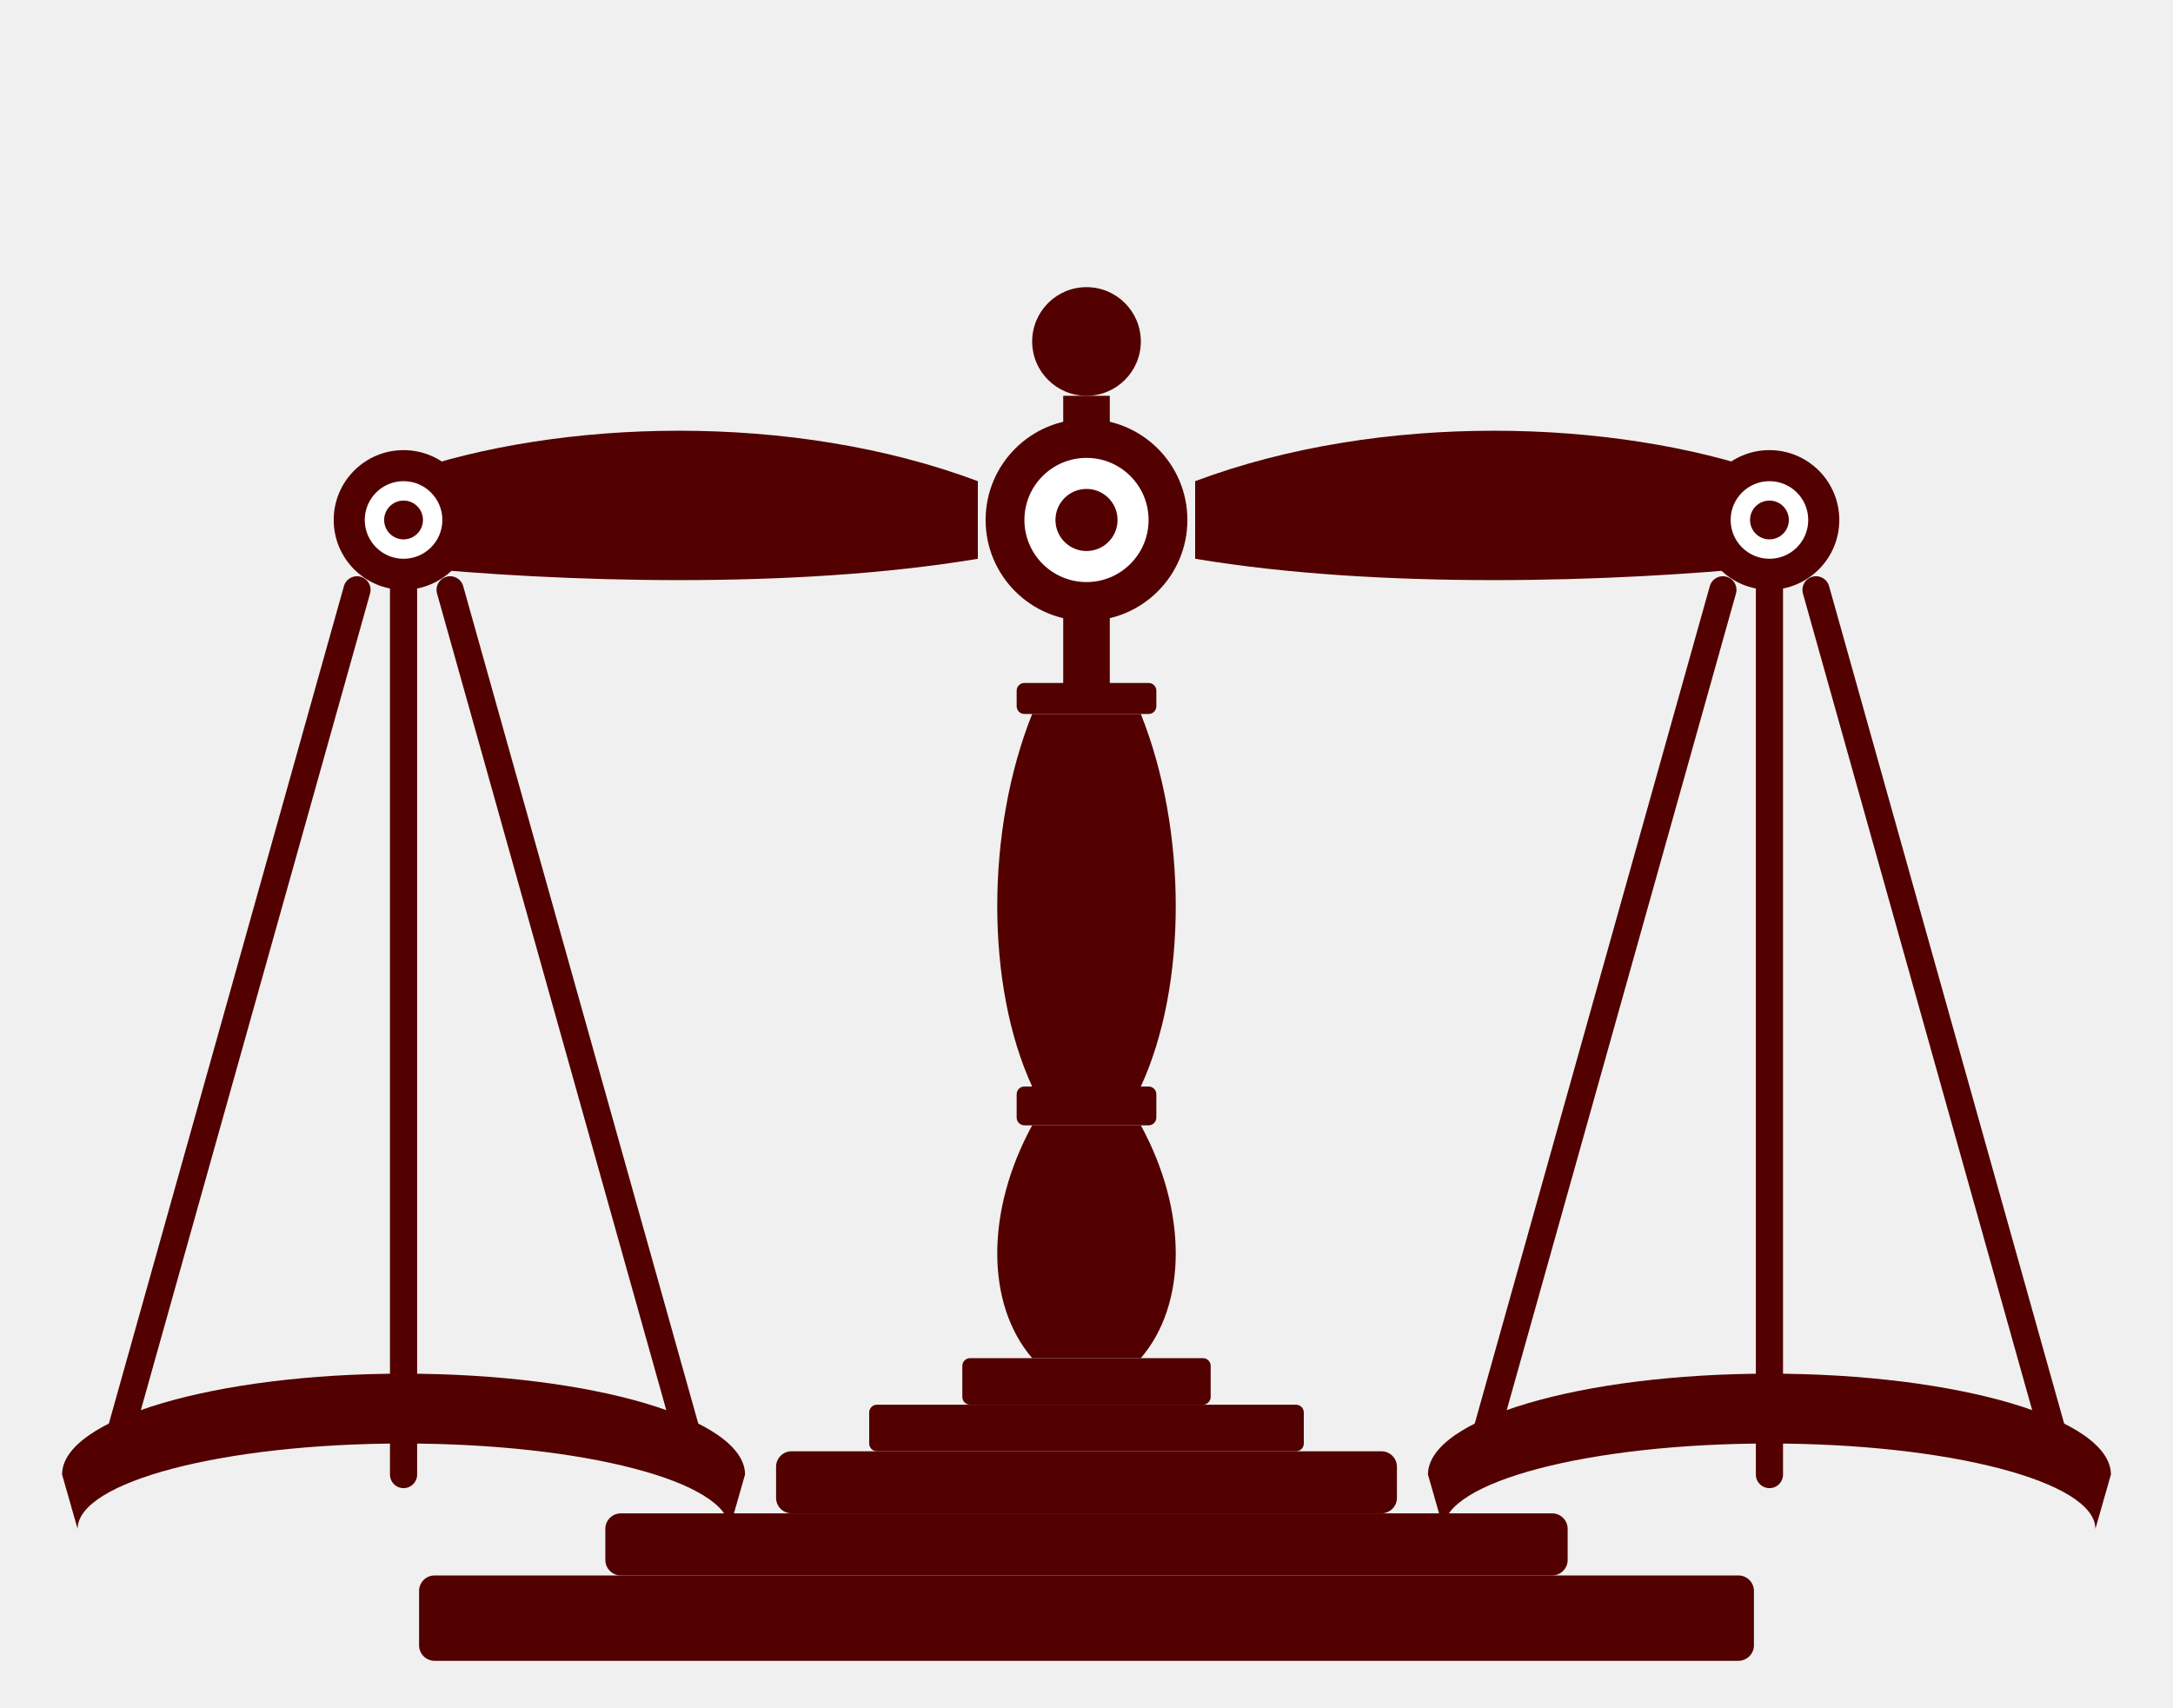
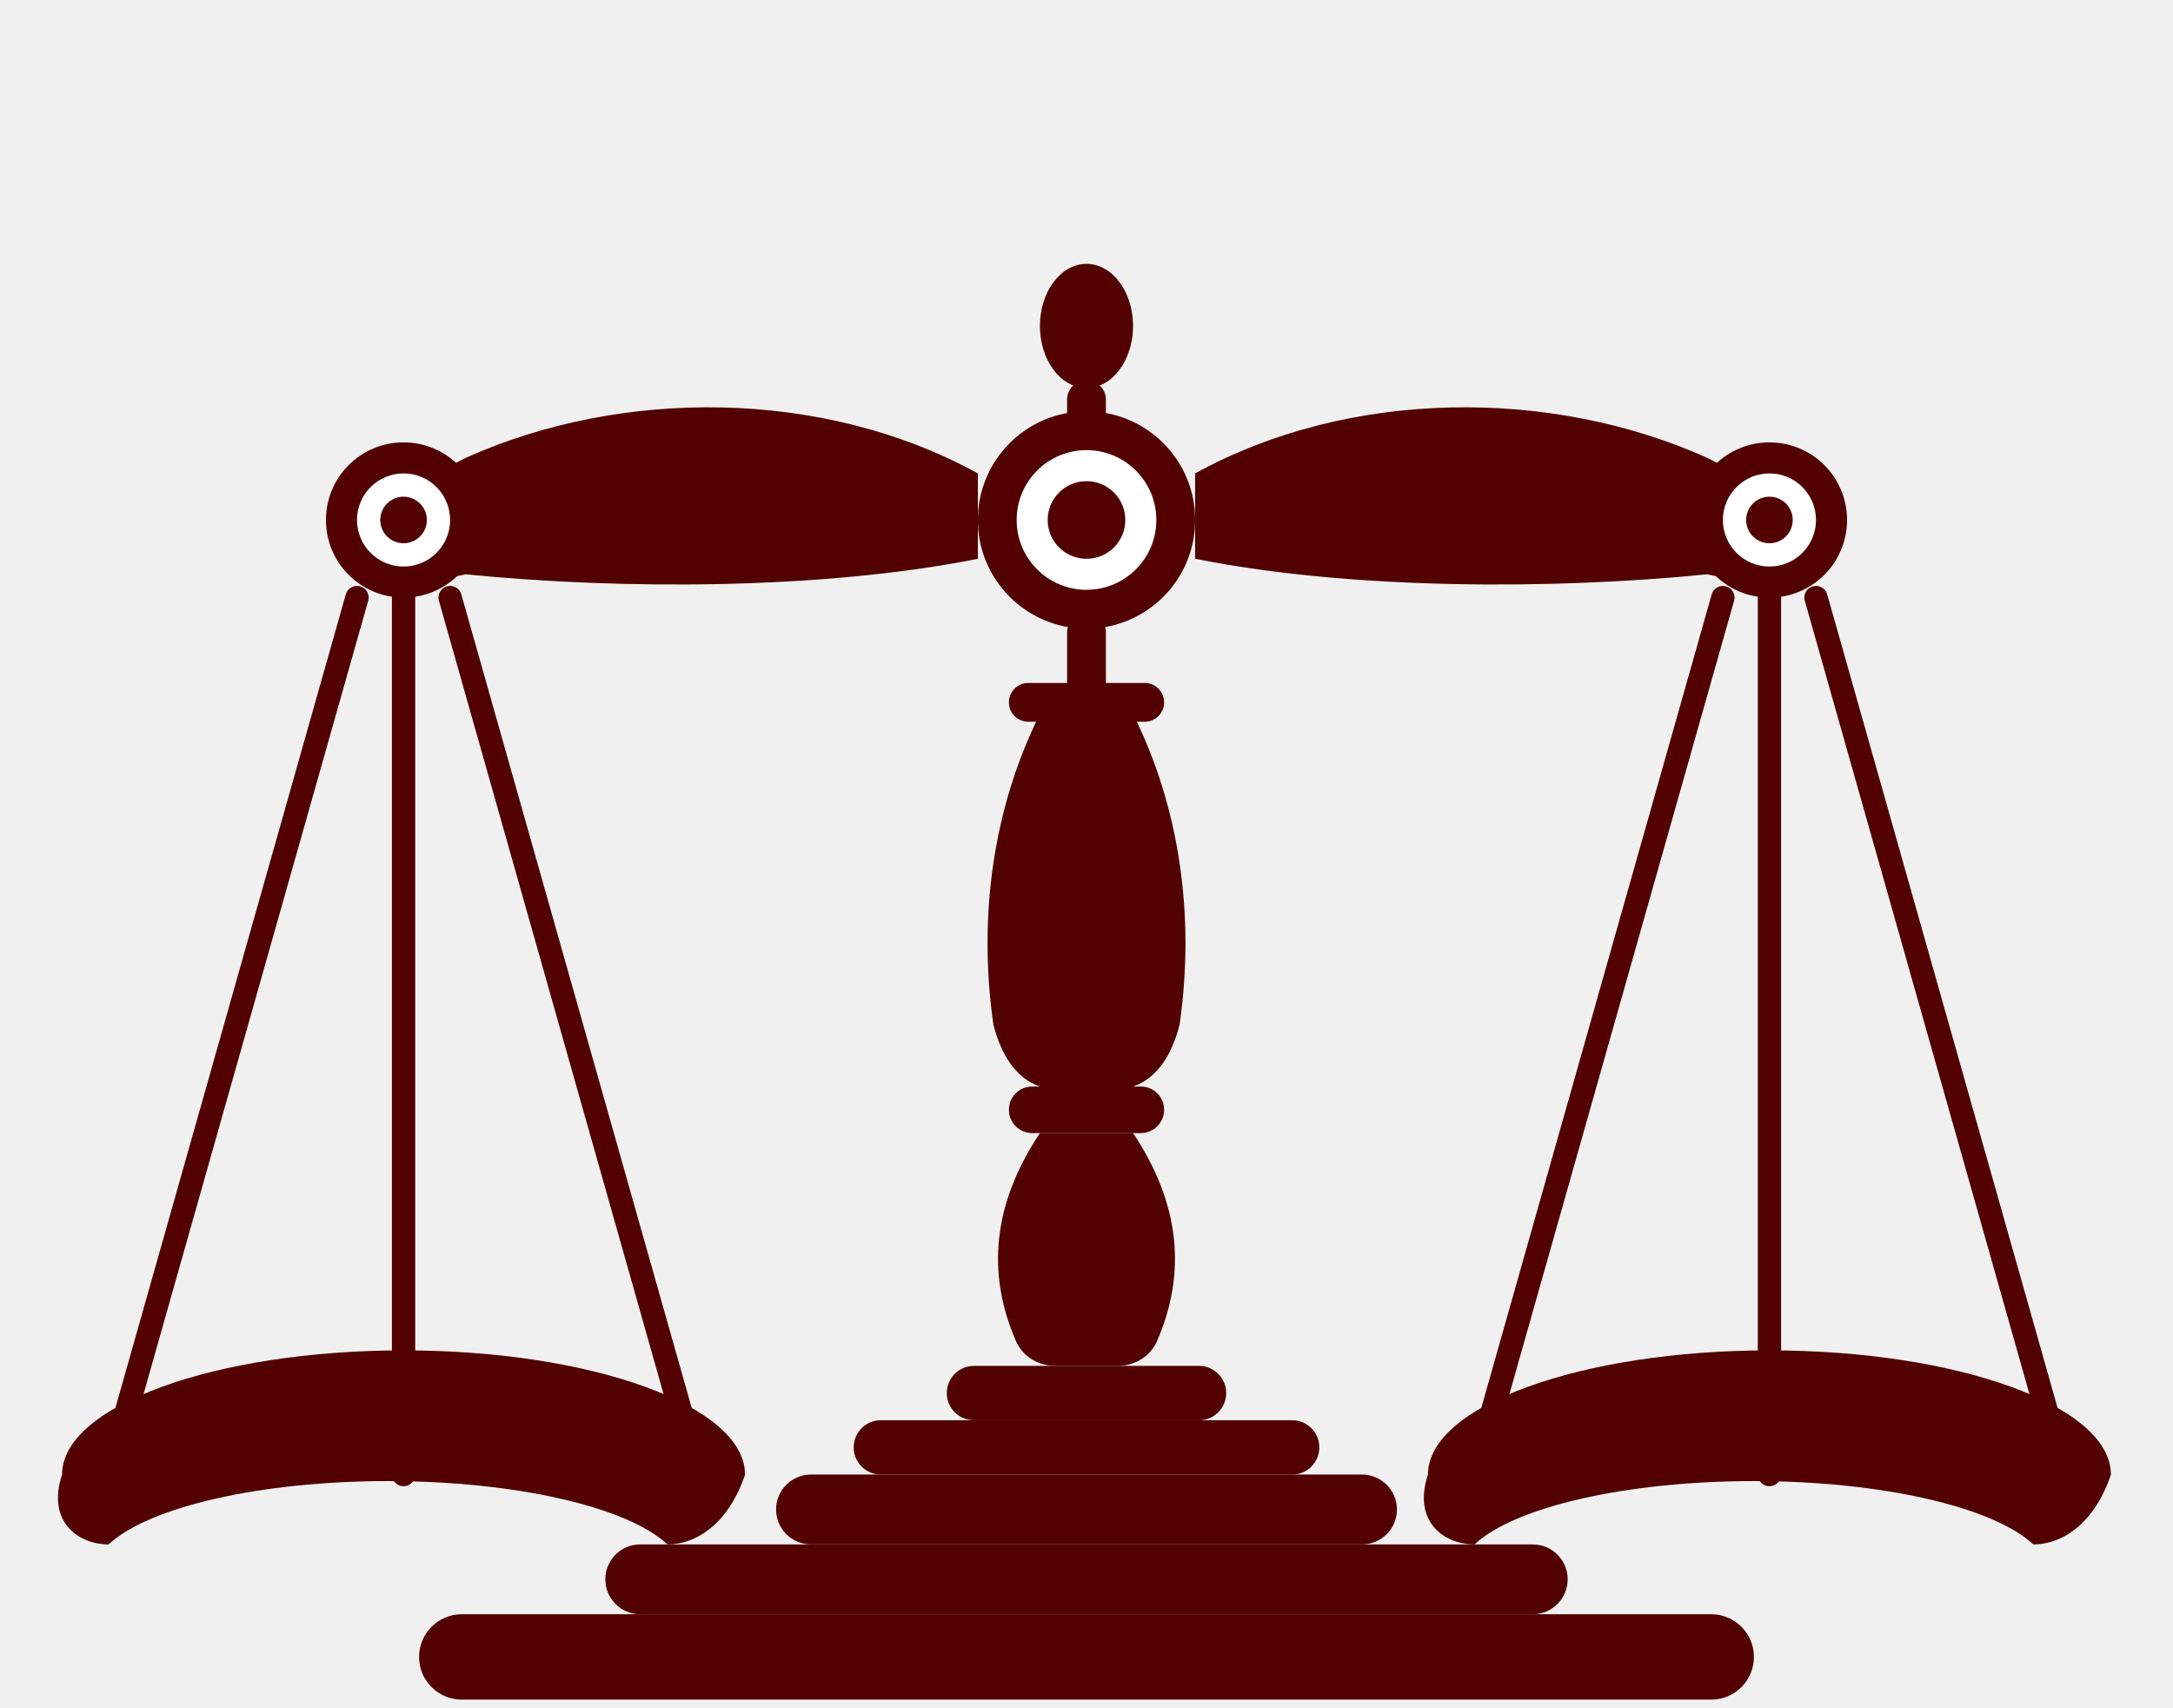
<svg xmlns="http://www.w3.org/2000/svg" viewBox="0 0 280 220" fill="none">
-   <circle cx="140" cy="44" r="7" fill="#520000" />
-   <rect x="137" y="51" width="6" height="9" fill="#520000" />
-   <rect x="131" y="59" width="18" height="4" rx="1" fill="#520000" />
-   <rect x="137" y="79" width="6" height="10" fill="#520000" />
-   <rect x="131" y="88" width="18" height="4" rx="1" fill="#520000" />
-   <path d="M 133,92 C 127,107 127,127 133,140 L 147,140 C 153,127 153,107 147,92 Z" fill="#520000" />
-   <rect x="131" y="140" width="18" height="5" rx="1" fill="#520000" />
-   <path d="M 133,145 C 127,156 127,168 133,175 L 147,175 C 153,168 153,156 147,145 Z" fill="#520000" />
-   <rect x="124" y="175" width="32" height="6" rx="1" fill="#520000" />
-   <rect x="112" y="181" width="56" height="6" rx="1" fill="#520000" />
-   <path d="M 126,62 C 102,53 72,54 52,61            L 52,73 C 72,75 102,76 126,72 Z" fill="#520000" />
-   <path d="M 154,62 C 178,53 208,54 228,61            L 228,73 C 208,75 178,76 154,72 Z" fill="#520000" />
-   <circle cx="140" cy="67" r="13" fill="#520000" />
-   <circle cx="140" cy="67" r="8" fill="#FFFFFF" />
-   <circle cx="140" cy="67" r="4" fill="#520000" />
-   <circle cx="52" cy="67" r="9" fill="#520000" />
-   <circle cx="52" cy="67" r="5" fill="#FFFFFF" />
-   <circle cx="52" cy="67" r="2.5" fill="#520000" />
-   <circle cx="228" cy="67" r="9" fill="#520000" />
-   <circle cx="228" cy="67" r="5" fill="#FFFFFF" />
-   <circle cx="228" cy="67" r="2.5" fill="#520000" />
-   <line x1="46" y1="76" x2="14" y2="190" stroke="#520000" stroke-width="3.5" stroke-linecap="round" />
-   <line x1="52" y1="76" x2="52" y2="190" stroke="#520000" stroke-width="3.5" stroke-linecap="round" />
-   <line x1="58" y1="76" x2="90" y2="190" stroke="#520000" stroke-width="3.5" stroke-linecap="round" />
-   <line x1="222" y1="76" x2="190" y2="190" stroke="#520000" stroke-width="3.5" stroke-linecap="round" />
-   <line x1="228" y1="76" x2="228" y2="190" stroke="#520000" stroke-width="3.5" stroke-linecap="round" />
-   <line x1="234" y1="76" x2="266" y2="190" stroke="#520000" stroke-width="3.5" stroke-linecap="round" />
-   <path d="M 8,190 A 44 13 0 0 1 96,190 L 94,197 A 42 11 0 0 0 10,197 Z" fill="#520000" />
-   <path d="M 184,190 A 44 13 0 0 1 272,190 L 270,197 A 42 11 0 0 0 186,197 Z" fill="#520000" />
-   <rect x="100" y="187" width="80" height="8" rx="2" fill="#520000" />
-   <rect x="78" y="195" width="124" height="8" rx="2" fill="#520000" />
-   <rect x="54" y="203" width="172" height="11" rx="2" fill="#520000" />
+   <ellipse cx="140" cy="42" rx="6" ry="8" fill="#520000" />
+   <rect x="137.5" y="49" width="5" height="10" rx="2.5" fill="#520000" />
+   <rect x="130" y="58" width="20" height="5" rx="2.5" fill="#520000" />
+   <rect x="137.5" y="79" width="5" height="13" rx="2.5" fill="#520000" />
+   <rect x="130" y="88" width="20" height="5" rx="2.5" fill="#520000" />
+   <path d="M 134,92            C 128,104 126,118 128,132            C 129,136 131,139 134,140            L 146,140            C 149,139 151,136 152,132            C 154,118 152,104 146,92            Z" fill="#520000" />
+   <rect x="130" y="140" width="20" height="6" rx="3" fill="#520000" />
+   <path d="M 134,146            C 128,155 127,164 131,173            C 132,175 134,176 136,176            L 144,176            C 146,176 148,175 149,173            C 153,164 152,155 146,146            Z" fill="#520000" />
+   <rect x="122" y="176" width="36" height="7" rx="3.5" fill="#520000" />
+   <rect x="110" y="183" width="60" height="7" rx="3.5" fill="#520000" />
+   <path d="M 126,61            C 106,50 80,50 60,59            C 56,61 53,63 52,66            L 52,73            C 53,74 56,75 60,74            C 80,76 106,76 126,72            Z" fill="#520000" />
+   <path d="M 154,61            C 174,50 200,50 220,59            C 224,61 227,63 228,66            L 228,73            C 227,74 224,75 220,74            C 200,76 174,76 154,72            Z" fill="#520000" />
+   <circle cx="140" cy="67" r="14" fill="#520000" />
+   <circle cx="140" cy="67" r="9" fill="#FFFFFF" />
+   <circle cx="140" cy="67" r="5" fill="#520000" />
+   <circle cx="52" cy="67" r="10" fill="#520000" />
+   <circle cx="52" cy="67" r="6" fill="#FFFFFF" />
+   <circle cx="52" cy="67" r="3" fill="#520000" />
+   <circle cx="228" cy="67" r="10" fill="#520000" />
+   <circle cx="228" cy="67" r="6" fill="#FFFFFF" />
+   <circle cx="228" cy="67" r="3" fill="#520000" />
+   <line x1="46" y1="77" x2="14" y2="190" stroke="#520000" stroke-width="3" stroke-linecap="round" />
+   <line x1="52" y1="77" x2="52" y2="190" stroke="#520000" stroke-width="3" stroke-linecap="round" />
+   <line x1="58" y1="77" x2="90" y2="190" stroke="#520000" stroke-width="3" stroke-linecap="round" />
+   <line x1="222" y1="77" x2="190" y2="190" stroke="#520000" stroke-width="3" stroke-linecap="round" />
+   <line x1="228" y1="77" x2="228" y2="190" stroke="#520000" stroke-width="3" stroke-linecap="round" />
+   <line x1="234" y1="77" x2="266" y2="190" stroke="#520000" stroke-width="3" stroke-linecap="round" />
+   <path d="M 8,190 A 44 16 0 0 1 96,190            C 94,196 90,199 86,199            A 38 12 0 0 0 14,199            C 10,199 6,196 8,190 Z" fill="#520000" />
+   <path d="M 184,190 A 44 16 0 0 1 272,190            C 270,196 266,199 262,199            A 38 12 0 0 0 190,199            C 186,199 182,196 184,190 Z" fill="#520000" />
+   <rect x="100" y="190" width="80" height="9" rx="4.5" fill="#520000" />
+   <rect x="78" y="199" width="124" height="9" rx="4.5" fill="#520000" />
+   <rect x="54" y="208" width="172" height="11" rx="5.5" fill="#520000" />
</svg>
